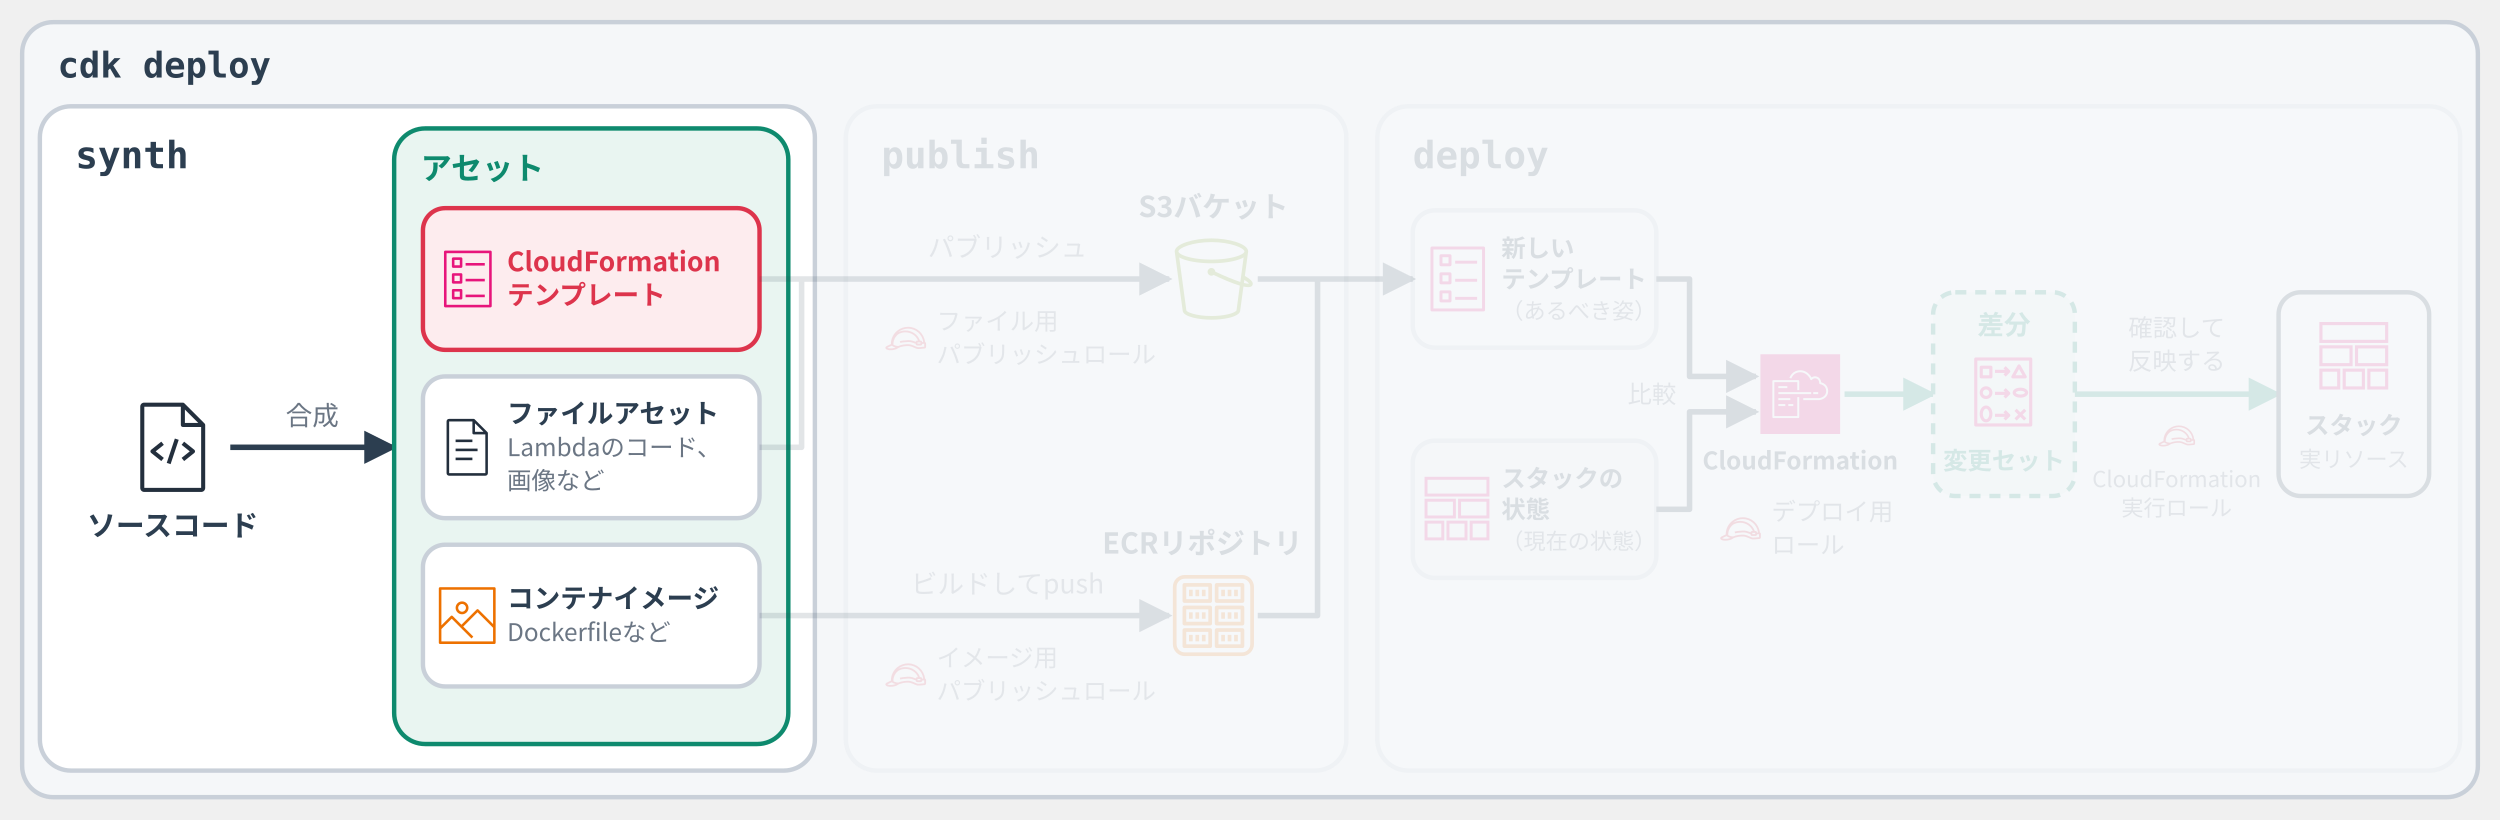
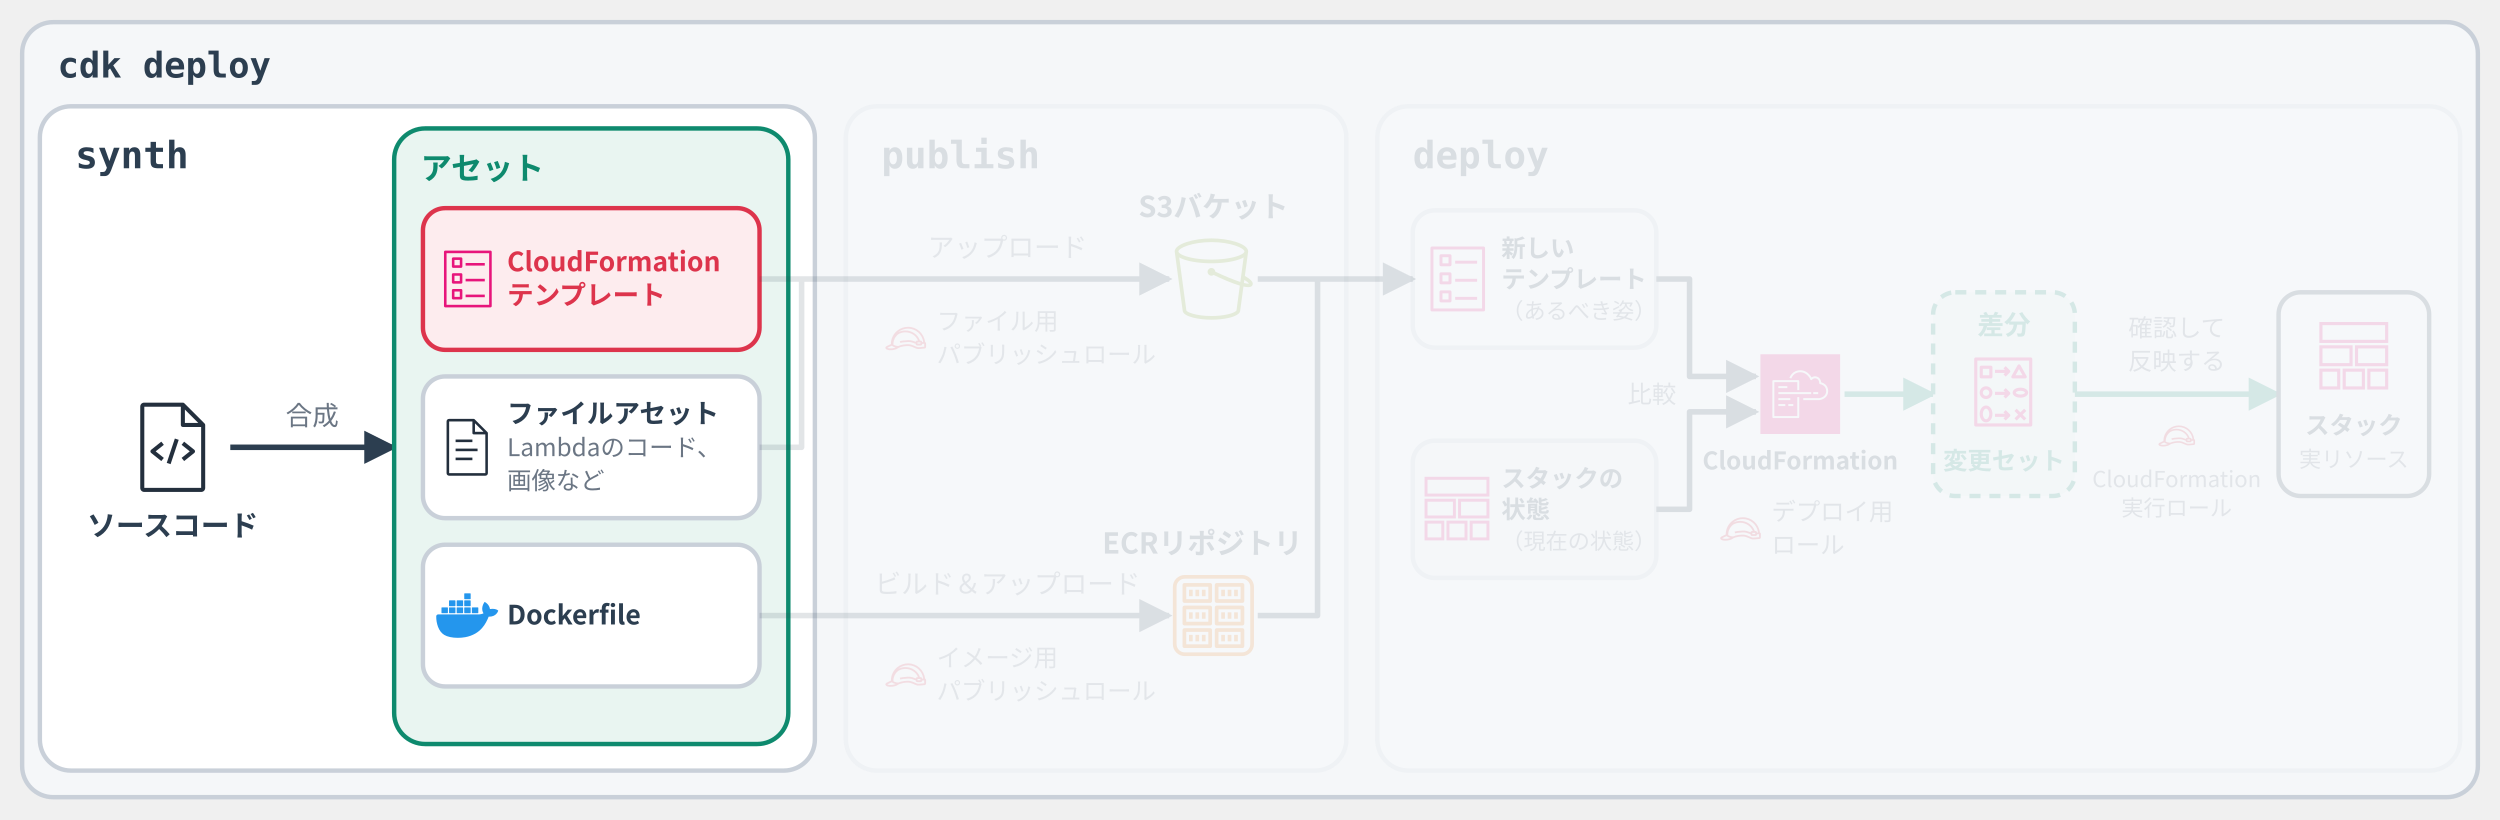
<svg xmlns="http://www.w3.org/2000/svg" viewBox="0 96 1129 370" width="100%" font-family="'Noto Sans JP', 'Noto Sans CJK JP', 'Hiragino Sans', sans-serif">
  <defs>
    <marker id="mInk" viewBox="0 0 10 10" refX="9" refY="5" markerWidth="6" markerHeight="6" orient="auto">
      <path d="M0,0 L10,5 L0,10 z" fill="#2c3e50" />
    </marker>
    <marker id="mGreen" viewBox="0 0 10 10" refX="9" refY="5" markerWidth="6" markerHeight="6" orient="auto">
      <path d="M0,0 L10,5 L0,10 z" fill="#0E8A6E" />
    </marker>
  </defs>
  <g transform="translate(-157,88)">
    <rect x="167" y="18" width="1109" height="350" rx="14" fill="#f5f7f9" stroke="#c9d0d9" stroke-width="2" />
    <text x="183" y="43" text-anchor="start" font-size="16" font-weight="700" font-family="'Fira Code', monospace" fill="#2c3e50">cdk deploy</text>
  </g>
  <g transform="translate(-157,88)">
    <rect x="175" y="56" width="350" height="300" rx="14" fill="#ffffff" stroke="#c9d0d9" stroke-width="2" />
    <text x="191" y="84" text-anchor="start" font-size="17" font-weight="700" font-family="'Fira Code', monospace" fill="#2c3e50">synth</text>
  </g>
  <g transform="translate(-157,88)">
    <svg x="213.0" y="188" width="44" height="44" viewBox="0 0 48 48">
      <g id="i7-Icon-Resource/General-Resource/Res_Source-Code_48" stroke="none" stroke-width="1" fill="none" fill-rule="evenodd">
        <path d="M25.052,19.684 L26.948,20.317 L22.948,32.317 L21.052,31.684 L25.052,19.684 Z M34.625,25.22 C34.863,25.409 35,25.697 35,26 C35,26.304 34.863,26.592 34.625,26.781 L29.625,30.781 L28.375,29.22 L32.4,26 L28.375,22.781 L29.625,21.22 L34.625,25.22 Z M19.625,22.781 L15.601,26 L19.625,29.22 L18.375,30.781 L13.375,26.781 C13.138,26.592 13,26.304 13,26 C13,25.697 13.138,25.409 13.375,25.22 L18.375,21.22 L19.625,22.781 Z M10,44 L10.007,4 L28,4 L28,13 C28,13.552 28.448,14 29,14 L38,14 L38,44 L10,44 Z M30,5.414 L36.586,12 L30,12 L30,5.414 Z M39.707,12.293 L29.707,2.293 C29.52,2.105 29.266,2 29,2 L10,2 C8.823,2 8,2.822 8,4 L8,44 C8,45.14 8.86,46 10,46 L38,46 C39.141,46 40,45.14 40,44 L40,13 C40,12.734 39.895,12.48 39.707,12.293 L39.707,12.293 Z" id="i7-Fill-1" fill="#232F3D" />
      </g>
    </svg>
    <text x="235" y="250" text-anchor="middle" font-size="13" font-weight="700" fill="#2c3e50">ソースコード</text>
    <path d="M261,210 H335" fill="none" stroke="#2c3e50" stroke-width="2.5" stroke-linejoin="round" marker-end="url(#mInk)" />
    <text x="298" y="200" text-anchor="middle" font-size="12" fill="#6b7684">合成</text>
  </g>
  <g transform="translate(-157,88)">
    <rect x="335" y="66" width="178" height="278" rx="14" fill="#e9f5f1" stroke="#0E8A6E" stroke-width="2" />
    <text x="347" y="89" text-anchor="start" font-size="14" font-weight="700" fill="#0E8A6E">アセット</text>
    <rect x="348" y="102" width="152" height="64" rx="10" fill="#fdecee" stroke="#DD344C" stroke-width="2" />
    <svg x="354.0" y="120.0" width="28" height="28" viewBox="0 0 48 48">
      <g id="i8-Icon-Resource/Management-Governance/Res_AWS-CloudFormation_Template_48" stroke="none" stroke-width="1" fill="none" fill-rule="evenodd">
        <path d="M22.734,38.089 L37.593,38.089 L37.593,36.089 L22.734,36.089 L22.734,38.089 Z M22.734,25.852 L37.593,25.852 L37.593,23.852 L22.734,23.852 L22.734,25.852 Z M22.734,13.615 L37.593,13.615 L37.593,11.615 L22.734,11.615 L22.734,13.615 Z M14.118,37.838 L18.237,37.838 L18.237,33.719 L14.118,33.719 L14.118,37.838 Z M13.118,39.838 L19.238,39.838 C19.79,39.838 20.238,39.391 20.238,38.838 L20.238,32.719 C20.238,32.166 19.79,31.719 19.238,31.719 L13.118,31.719 C12.566,31.719 12.118,32.166 12.118,32.719 L12.118,38.838 C12.118,39.391 12.566,39.838 13.118,39.838 L13.118,39.838 Z M14.118,25.6 L18.237,25.6 L18.237,21.481 L14.118,21.481 L14.118,25.6 Z M13.118,27.601 L19.238,27.601 C19.79,27.601 20.238,27.153 20.238,26.601 L20.238,20.481 C20.238,19.929 19.79,19.481 19.238,19.481 L13.118,19.481 C12.566,19.481 12.118,19.929 12.118,20.481 L12.118,26.601 C12.118,27.153 12.566,27.601 13.118,27.601 L13.118,27.601 Z M14.118,13.363 L18.237,13.363 L18.237,9.244 L14.118,9.244 L14.118,13.363 Z M13.118,15.363 L19.238,15.363 C19.79,15.363 20.238,14.916 20.238,14.363 L20.238,8.244 C20.238,7.691 19.79,7.244 19.238,7.244 L13.118,7.244 C12.566,7.244 12.118,7.691 12.118,8.244 L12.118,14.363 C12.118,14.916 12.566,15.363 13.118,15.363 L13.118,15.363 Z M8,43.956 L40.963,43.956 L40.963,4 L8,4 L8,43.956 Z M41.963,2 L7,2 C6.448,2 6,2.447 6,3 L6,44.956 C6,45.509 6.448,45.956 7,45.956 L41.963,45.956 C42.516,45.956 42.963,45.509 42.963,44.956 L42.963,3 C42.963,2.447 42.516,2 41.963,2 L41.963,2 Z" id="i8-AWS-CloudFormation_template_Resource-Icon_light-bg" fill="#E7157B" />
      </g>
    </svg>
    <text x="386" y="130.5" text-anchor="start" font-size="12" font-weight="700" fill="#DD344C">CloudFormation</text>
    <text x="386" y="145.5" text-anchor="start" font-size="12" font-weight="700" fill="#DD344C">テンプレート</text>
    <rect x="348" y="178" width="152" height="64" rx="10" fill="#ffffff" stroke="#c9d0d9" stroke-width="2" />
    <svg x="354.0" y="196.0" width="28" height="28" viewBox="0 0 48 48">
      <g id="i9-Icon-Resource/General-Resource/Res_Document_48" stroke="none" stroke-width="1" fill="none" fill-rule="evenodd">
        <path d="M15,20 L28,20 L28,18 L15,18 L15,20 Z M15,34 L28,34 L28,32 L15,32 L15,34 Z M15,27 L32,27 L32,25 L15,25 L15,27 Z M10,44 L10.007,4 L28,4 L28,13 C28,13.552 28.447,14 29,14 L38,14 L38.025,44 L10,44 Z M30,5.414 L36.586,12 L30,12 L30,5.414 Z M39.707,12.293 L29.707,2.293 C29.52,2.105 29.266,2 29,2 L10,2 C8.822,2 8,2.822 8,4 L8,44 C8,45.14 8.859,46 10,46 L38.025,46 C39.151,46 40,45.14 40,44 L40,13 C40,12.735 39.895,12.48 39.707,12.293 L39.707,12.293 Z" id="i9-Fill-1" fill="#232F3D" />
      </g>
    </svg>
    <text x="386" y="199.0" text-anchor="start" font-size="12" font-weight="700" fill="#2c3e50">ファイルアセット</text>
    <text x="386" y="214.0" text-anchor="start" font-size="11" fill="#6b7684">Lambdaのコード、</text>
    <text x="386" y="229.0" text-anchor="start" font-size="11" fill="#6b7684">画像など</text>
    <rect x="348" y="254" width="152" height="64" rx="10" fill="#ffffff" stroke="#c9d0d9" stroke-width="2" />
-     <svg x="354.0" y="272.0" width="28" height="28" viewBox="0 0 48 48">
-       <g id="i10-Icon-Resource/Containers/Res_Amazon-Elastic-Container-Registry_Image_48" stroke="none" stroke-width="1" fill="none" fill-rule="evenodd">
-         <path d="M20,15 C21.654,15 23,16.346 23,18 C23,19.654 21.654,21 20,21 C18.346,21 17,19.654 17,18 C17,16.346 18.346,15 20,15 L20,15 Z M20,23 C22.757,23 25,20.757 25,18 C25,15.243 22.757,13 20,13 C17.243,13 15,15.243 15,18 C15,20.757 17.243,23 20,23 L20,23 Z M4,44 L4,34.414 L12,26.414 L27.293,41.707 L28.707,40.293 L20.914,32.5 L32,21.414 L44,33.414 L44,44 L4,44 Z M44,4 L44,30.586 L32.707,19.293 C32.316,18.902 31.684,18.902 31.293,19.293 L19.5,31.086 L12.707,24.293 C12.316,23.902 11.684,23.902 11.293,24.293 L4,31.586 L4,4 L44,4 Z M45,2 L3,2 C2.447,2 2,2.447 2,3 L2,45 C2,45.553 2.447,46 3,46 L45,46 C45.553,46 46,45.553 46,45 L46,3 C46,2.447 45.553,2 45,2 L45,2 Z" id="i10-Amazon-Elastic-Container-Registry_Image_Resource-Icon_light-bg" fill="#ED7100" />
-       </g>
+     <svg x="354.0" y="272.0" width="28" height="28" viewBox="0 0 24 24">
+       <path fill="#2496ED" d="M13.983 11.078h2.119a.186.186 0 00.186-.185V9.006a.186.186 0 00-.186-.186h-2.119a.185.185 0 00-.185.185v1.888c0 .102.083.185.185.185m-2.954-5.43h2.118a.186.186 0 00.186-.186V3.574a.186.186 0 00-.186-.185h-2.118a.185.185 0 00-.185.185v1.888c0 .102.082.185.185.185m0 2.716h2.118a.187.187 0 00.186-.186V6.29a.186.186 0 00-.186-.185h-2.118a.185.185 0 00-.185.185v1.887c0 .102.082.185.185.186m-2.93 0h2.12a.186.186 0 00.184-.186V6.29a.185.185 0 00-.185-.185H8.1a.185.185 0 00-.185.185v1.887c0 .102.083.185.185.186m-2.964 0h2.119a.186.186 0 00.185-.186V6.29a.185.185 0 00-.185-.185H5.136a.186.186 0 00-.186.185v1.887c0 .102.084.185.186.186m5.893 2.715h2.118a.186.186 0 00.186-.185V9.006a.186.186 0 00-.186-.186h-2.118a.185.185 0 00-.185.185v1.888c0 .102.082.185.185.185m-2.93 0h2.12a.185.185 0 00.184-.185V9.006a.185.185 0 00-.184-.186h-2.12a.185.185 0 00-.184.185v1.888c0 .102.083.185.185.185m-2.964 0h2.119a.185.185 0 00.185-.185V9.006a.185.185 0 00-.184-.186h-2.12a.186.186 0 00-.186.186v1.887c0 .102.084.185.186.185m-2.92 0h2.12a.185.185 0 00.184-.185V9.006a.185.185 0 00-.184-.186h-2.12a.185.185 0 00-.184.185v1.888c0 .102.082.185.185.185M23.763 9.89c-.065-.051-.672-.51-1.954-.51-.338.001-.676.03-1.01.087-.248-1.7-1.653-2.53-1.716-2.566l-.344-.199-.226.327c-.284.438-.49.922-.612 1.43-.23.97-.09 1.882.403 2.661-.595.332-1.55.413-1.744.42H.751a.751.751 0 00-.75.748 11.376 11.376 0 00.692 4.062c.545 1.428 1.355 2.48 2.41 3.124 1.18.723 3.1 1.137 5.275 1.137.983.003 1.963-.086 2.93-.266a12.248 12.248 0 003.823-1.389c.98-.567 1.86-1.288 2.61-2.136 1.252-1.418 1.998-2.997 2.553-4.4h.221c1.372 0 2.215-.549 2.68-1.009.309-.293.55-.65.707-1.046l.098-.288Z" />
    </svg>
-     <text x="386" y="282.5" text-anchor="start" font-size="12" font-weight="700" fill="#2c3e50">コンテナイメージ</text>
-     <text x="386" y="297.5" text-anchor="start" font-size="11" fill="#6b7684">Dockerfileなど</text>
+     <text x="386" y="290.0" text-anchor="start" font-size="12" font-weight="700" fill="#2c3e50">Dockerfile</text>
  </g>
  <g opacity="0.14" transform="translate(-157,88)">
    <rect x="539" y="56" width="226" height="300" rx="14" fill="#ffffff" stroke="#c9d0d9" stroke-width="2" />
    <text x="555" y="84" text-anchor="start" font-size="17" font-weight="700" font-family="'Fira Code', monospace" fill="#2c3e50">publish</text>
    <svg x="685.0" y="114" width="40" height="40" viewBox="0 0 48 48">
      <g id="i11-Icon-Resource/Storage/Res_Amazon-Simple-Storage-Service_Bucket_48" stroke="none" stroke-width="1" fill="none" fill-rule="evenodd">
        <path d="M40.504,26.16 L40.728,24.494 C42.512,25.581 43.063,26.209 43.223,26.474 C42.75,26.617 41.795,26.491 40.504,26.16 L40.504,26.16 Z M22.802,20.111 C22.802,20.058 22.845,20.015 22.898,20.015 C22.913,20.015 22.924,20.025 22.937,20.032 L22.864,20.179 C22.831,20.169 22.802,20.149 22.802,20.111 L22.802,20.111 Z M36.514,40.798 C36.508,40.843 36.505,40.887 36.505,40.931 C36.505,41.086 36.126,41.675 34.441,42.34 C33.69,42.637 32.803,42.903 31.803,43.133 C29.228,43.729 26.064,44.057 22.896,44.057 C14.43,44.057 9.289,41.887 9.289,40.931 C9.289,40.887 9.286,40.843 9.28,40.798 L5.441,12.285 C5.688,12.429 5.953,12.566 6.231,12.7 C6.31,12.738 6.396,12.774 6.478,12.812 C6.718,12.923 6.967,13.03 7.227,13.134 C7.339,13.178 7.452,13.222 7.567,13.265 C7.843,13.369 8.128,13.469 8.423,13.565 C8.51,13.594 8.593,13.624 8.681,13.651 C9.06,13.77 9.453,13.884 9.858,13.991 C9.971,14.021 10.088,14.05 10.203,14.078 C10.515,14.158 10.833,14.234 11.158,14.306 C11.299,14.338 11.439,14.369 11.581,14.398 C11.946,14.475 12.319,14.549 12.698,14.618 C12.78,14.633 12.859,14.649 12.942,14.664 C13.4,14.744 13.869,14.818 14.345,14.888 C14.479,14.907 14.615,14.924 14.751,14.942 C15.111,14.992 15.476,15.038 15.844,15.081 C15.994,15.098 16.145,15.116 16.297,15.133 C16.741,15.18 17.189,15.223 17.64,15.262 C17.693,15.266 17.747,15.272 17.802,15.276 C18.306,15.317 18.813,15.35 19.321,15.38 C19.466,15.388 19.611,15.394 19.757,15.401 C20.141,15.42 20.525,15.435 20.909,15.448 C21.06,15.453 21.209,15.458 21.359,15.462 C21.872,15.473 22.385,15.482 22.896,15.482 C23.406,15.482 23.919,15.473 24.432,15.462 C24.582,15.458 24.733,15.453 24.883,15.448 C25.268,15.435 25.651,15.42 26.034,15.401 C26.181,15.394 26.326,15.388 26.472,15.38 C26.981,15.35 27.487,15.317 27.99,15.276 C28.046,15.271 28.101,15.265 28.156,15.262 C28.607,15.223 29.052,15.18 29.494,15.133 C29.648,15.116 29.799,15.098 29.951,15.081 C30.317,15.038 30.681,14.992 31.04,14.943 C31.177,14.925 31.315,14.907 31.45,14.887 C31.925,14.818 32.393,14.744 32.852,14.664 C32.935,14.649 33.016,14.633 33.099,14.617 C33.477,14.549 33.848,14.475 34.213,14.398 C34.356,14.369 34.495,14.338 34.636,14.306 C34.961,14.233 35.279,14.157 35.592,14.078 C35.706,14.049 35.823,14.021 35.936,13.992 C36.342,13.884 36.735,13.77 37.114,13.651 C37.201,13.624 37.283,13.595 37.368,13.566 C37.665,13.47 37.952,13.369 38.23,13.264 C38.343,13.222 38.455,13.179 38.566,13.135 C38.828,13.03 39.079,12.922 39.322,12.81 C39.401,12.773 39.485,12.738 39.563,12.701 C39.841,12.567 40.107,12.429 40.354,12.285 L38.562,25.591 C34.925,24.424 29.817,22.307 24.982,20.008 C24.927,18.901 24.018,18.015 22.898,18.015 C21.742,18.015 20.802,18.956 20.802,20.111 C20.802,21.266 21.742,22.206 22.898,22.206 C23.352,22.206 23.77,22.057 24.113,21.81 C28.445,23.889 33.976,26.342 38.293,27.588 L36.514,40.798 Z M22.896,4 C33.315,4 40.656,7.228 40.792,9.021 L40.766,9.229 C40.748,9.291 40.709,9.354 40.676,9.418 C40.649,9.47 40.629,9.52 40.592,9.573 C40.548,9.635 40.483,9.698 40.426,9.761 C40.375,9.816 40.332,9.871 40.271,9.927 C40.203,9.988 40.116,10.051 40.035,10.113 C39.96,10.171 39.894,10.228 39.808,10.287 C39.717,10.347 39.608,10.409 39.506,10.471 C39.407,10.53 39.316,10.59 39.205,10.649 C39.095,10.709 38.966,10.767 38.845,10.827 C38.721,10.888 38.605,10.948 38.469,11.009 C38.34,11.066 38.193,11.123 38.055,11.18 C37.905,11.24 37.764,11.302 37.604,11.361 C37.456,11.417 37.29,11.471 37.133,11.525 C36.962,11.584 36.798,11.644 36.616,11.702 C36.447,11.756 36.261,11.806 36.082,11.859 C35.892,11.915 35.709,11.972 35.509,12.026 C35.317,12.078 35.11,12.126 34.91,12.176 C34.703,12.227 34.503,12.28 34.286,12.33 C34.07,12.379 33.838,12.424 33.612,12.471 C33.394,12.516 33.182,12.564 32.954,12.607 C32.714,12.653 32.457,12.694 32.207,12.737 C31.977,12.776 31.754,12.818 31.515,12.855 C31.255,12.895 30.979,12.931 30.709,12.968 C30.465,13.001 30.227,13.038 29.975,13.068 C29.682,13.104 29.373,13.134 29.07,13.165 C28.826,13.191 28.59,13.22 28.34,13.242 C28.004,13.273 27.652,13.296 27.306,13.32 C27.073,13.338 26.848,13.358 26.61,13.373 C26.231,13.395 25.834,13.409 25.441,13.426 C25.225,13.434 25.015,13.447 24.794,13.454 C24.175,13.472 23.542,13.482 22.896,13.482 C22.25,13.482 21.617,13.472 20.997,13.454 C20.775,13.447 20.563,13.433 20.343,13.425 C19.953,13.409 19.56,13.395 19.182,13.373 C18.932,13.357 18.694,13.336 18.449,13.318 C18.116,13.294 17.776,13.272 17.453,13.242 C17.202,13.22 16.966,13.19 16.721,13.165 C16.418,13.134 16.109,13.104 15.817,13.068 C15.567,13.038 15.33,13.002 15.087,12.968 C14.817,12.931 14.539,12.896 14.278,12.855 C14.03,12.817 13.798,12.773 13.559,12.732 C13.318,12.69 13.071,12.651 12.84,12.607 C12.608,12.563 12.393,12.515 12.169,12.469 C11.947,12.422 11.719,12.378 11.506,12.329 C11.29,12.28 11.091,12.227 10.884,12.176 C10.684,12.126 10.476,12.078 10.285,12.026 C10.082,11.972 9.897,11.914 9.704,11.857 C9.528,11.806 9.345,11.755 9.178,11.702 C8.993,11.643 8.827,11.583 8.654,11.522 C8.499,11.469 8.336,11.416 8.191,11.361 C8.029,11.302 7.888,11.239 7.738,11.179 C7.6,11.122 7.453,11.065 7.325,11.009 C7.191,10.948 7.074,10.888 6.95,10.827 C6.829,10.767 6.699,10.709 6.589,10.648 C6.479,10.589 6.387,10.529 6.287,10.469 C6.186,10.408 6.077,10.347 5.987,10.287 C5.9,10.227 5.832,10.169 5.756,10.11 C5.677,10.049 5.591,9.987 5.525,9.927 C5.462,9.87 5.418,9.813 5.366,9.758 C5.31,9.696 5.247,9.634 5.203,9.573 C5.165,9.519 5.146,9.467 5.118,9.413 C5.086,9.351 5.047,9.289 5.03,9.229 L5.002,9.02 C5.141,7.227 12.48,4 22.896,4 L22.896,4 Z M45.255,26.257 C45.042,25.107 43.717,23.889 41.018,22.347 L42.734,9.595 L42.734,9.591 L42.734,9.59 L42.785,9.2 C42.791,9.157 42.794,9.114 42.794,9.071 C42.794,4.904 32.308,2 22.896,2 C13.485,2 3,4.904 3,9.071 C3,9.115 3.003,9.159 3.009,9.203 L3.061,9.593 L3.061,9.595 L7.29,41.009 C7.421,44.685 16.903,46.057 22.896,46.057 C26.211,46.057 29.534,45.711 32.253,45.082 C33.348,44.83 34.331,44.533 35.175,44.2 C37.341,43.345 38.46,42.271 38.504,41.009 L40.245,28.08 C41.197,28.282 42.062,28.405 42.781,28.405 C43.75,28.405 44.475,28.2 44.867,27.732 C45.217,27.316 45.355,26.792 45.255,26.257 L45.255,26.257 Z" id="i11-AWS-Amazon-Simple-Storage_Bucket_Resource-Icon_light-bg" fill="#7AA116" />
      </g>
    </svg>
    <text x="705" y="106" text-anchor="middle" font-size="13" font-weight="700" fill="#2c3e50">S3バケット</text>
    <svg x="685.0" y="266" width="40" height="40" viewBox="0 0 48 48">
      <g id="i12-Icon-Resource/Containers/Res_Amazon-Elastic-Container-Registry_Registry_48" stroke="none" stroke-width="1" fill="none" fill-rule="evenodd">
        <path d="M35.207,37.954 L37.207,37.954 L37.207,34.459 L35.207,34.459 L35.207,37.954 Z M31.711,37.954 L33.711,37.954 L33.711,34.459 L31.711,34.459 L31.711,37.954 Z M28.216,37.954 L30.216,37.954 L30.216,34.459 L28.216,34.459 L28.216,37.954 Z M26.721,39.576 L38.702,39.576 L38.702,32.837 L26.721,32.837 L26.721,39.576 Z M39.702,30.837 L25.72,30.837 C25.168,30.837 24.72,31.284 24.72,31.837 L24.72,40.576 C24.72,41.129 25.168,41.576 25.72,41.576 L39.702,41.576 C40.255,41.576 40.702,41.129 40.702,40.576 L40.702,31.837 C40.702,31.284 40.255,30.837 39.702,30.837 L39.702,30.837 Z M35.207,25.721 L37.207,25.721 L37.207,22.225 L35.207,22.225 L35.207,25.721 Z M31.711,25.721 L33.711,25.721 L33.711,22.225 L31.711,22.225 L31.711,25.721 Z M28.216,25.721 L30.216,25.721 L30.216,22.225 L28.216,22.225 L28.216,25.721 Z M26.721,27.342 L38.702,27.342 L38.702,20.604 L26.721,20.604 L26.721,27.342 Z M39.702,18.604 L25.72,18.604 C25.168,18.604 24.72,19.051 24.72,19.604 L24.72,28.342 C24.72,28.895 25.168,29.342 25.72,29.342 L39.702,29.342 C40.255,29.342 40.702,28.895 40.702,28.342 L40.702,19.604 C40.702,19.051 40.255,18.604 39.702,18.604 L39.702,18.604 Z M35.207,13.486 L37.207,13.486 L37.207,9.991 L35.207,9.991 L35.207,13.486 Z M31.711,13.486 L33.711,13.486 L33.711,9.991 L31.711,9.991 L31.711,13.486 Z M28.216,13.486 L30.216,13.486 L30.216,9.991 L28.216,9.991 L28.216,13.486 Z M26.721,15.108 L38.702,15.108 L38.702,8.369 L26.721,8.369 L26.721,15.108 Z M39.702,6.369 L25.72,6.369 C25.168,6.369 24.72,6.817 24.72,7.369 L24.72,16.108 C24.72,16.661 25.168,17.108 25.72,17.108 L39.702,17.108 C40.255,17.108 40.702,16.661 40.702,16.108 L40.702,7.369 C40.702,6.817 40.255,6.369 39.702,6.369 L39.702,6.369 Z M17.729,37.954 L19.729,37.954 L19.729,34.459 L17.729,34.459 L17.729,37.954 Z M14.234,37.954 L16.234,37.954 L16.234,34.459 L14.234,34.459 L14.234,37.954 Z M10.738,37.954 L12.738,37.954 L12.738,34.459 L10.738,34.459 L10.738,37.954 Z M9.243,39.576 L21.224,39.576 L21.224,32.837 L9.243,32.837 L9.243,39.576 Z M22.224,30.837 L8.243,30.837 C7.69,30.837 7.243,31.284 7.243,31.837 L7.243,40.576 C7.243,41.129 7.69,41.576 8.243,41.576 L22.224,41.576 C22.777,41.576 23.224,41.129 23.224,40.576 L23.224,31.837 C23.224,31.284 22.777,30.837 22.224,30.837 L22.224,30.837 Z M17.729,25.721 L19.729,25.721 L19.729,22.225 L17.729,22.225 L17.729,25.721 Z M14.234,25.721 L16.234,25.721 L16.234,22.225 L14.234,22.225 L14.234,25.721 Z M10.738,25.721 L12.738,25.721 L12.738,22.225 L10.738,22.225 L10.738,25.721 Z M9.243,27.342 L21.224,27.342 L21.224,20.604 L9.243,20.604 L9.243,27.342 Z M22.224,18.604 L8.243,18.604 C7.69,18.604 7.243,19.051 7.243,19.604 L7.243,28.342 C7.243,28.895 7.69,29.342 8.243,29.342 L22.224,29.342 C22.777,29.342 23.224,28.895 23.224,28.342 L23.224,19.604 C23.224,19.051 22.777,18.604 22.224,18.604 L22.224,18.604 Z M17.729,13.486 L19.729,13.486 L19.729,9.991 L17.729,9.991 L17.729,13.486 Z M14.234,13.486 L16.234,13.486 L16.234,9.991 L14.234,9.991 L14.234,13.486 Z M10.738,13.486 L12.738,13.486 L12.738,9.991 L10.738,9.991 L10.738,13.486 Z M9.243,15.108 L21.224,15.108 L21.224,8.369 L9.243,8.369 L9.243,15.108 Z M22.224,6.369 L8.243,6.369 C7.69,6.369 7.243,6.817 7.243,7.369 L7.243,16.108 C7.243,16.661 7.69,17.108 8.243,17.108 L22.224,17.108 C22.777,17.108 23.224,16.661 23.224,16.108 L23.224,7.369 C23.224,6.817 22.777,6.369 22.224,6.369 L22.224,6.369 Z M43.945,39.497 C43.945,41.95 41.95,43.945 39.497,43.945 L8.448,43.945 C5.995,43.945 4,41.95 4,39.497 L4,8.448 C4,5.995 5.995,4 8.448,4 L39.497,4 C41.95,4 43.945,5.995 43.945,8.448 L43.945,39.497 Z M39.497,2 L8.448,2 C4.892,2 2,4.893 2,8.448 L2,39.497 C2,43.053 4.892,45.945 8.448,45.945 L39.497,45.945 C43.053,45.945 45.945,43.053 45.945,39.497 L45.945,8.448 C45.945,4.893 43.053,2 39.497,2 L39.497,2 Z" id="i12-Amazon-Elastic-Container-Registry-Registry_Resource-Icon_light-bg" fill="#ED7100" />
      </g>
    </svg>
    <text x="700" y="258" text-anchor="middle" font-size="13" font-weight="700" fill="#2c3e50">ECRリポジトリ</text>
  </g>
  <g opacity="0.14" transform="translate(-157,88)">
    <path d="M500,210 H519 V134" fill="none" stroke="#2c3e50" stroke-width="2.5" stroke-linejoin="round" />
    <path d="M500,134 H685" fill="none" stroke="#2c3e50" stroke-width="2.5" stroke-linejoin="round" marker-end="url(#mInk)" />
-     <text x="612" y="124" text-anchor="middle" font-size="12" fill="#6b7684">パブリッシュ</text>
+     <text x="612" y="124" text-anchor="middle" font-size="12" fill="#6b7684">アップロード</text>
    <svg x="556.0" y="151.0" width="20" height="20" viewBox="0 0 48 48">
      <g id="i13-Icon-Resource/Security-Identity-and-Compliance/Res_AWS-Identity-Access-Management_Role_48" stroke="none" stroke-width="1" fill="none" fill-rule="evenodd">
        <path d="M44.083,32.581 C43.927,32.592 43.77,32.604 43.621,32.619 C43.099,32.662 42.553,32.714 42.001,32.772 L41.833,32.79 C40.068,32.972 38.07,33.177 37.119,33.047 C36.525,32.962 35.431,32.487 34.271,31.984 C32.305,31.132 29.857,30.07 27.644,29.9 C24.598,29.666 19.335,30.24 15.941,31.831 C13.979,31.743 12.159,31.215 10.745,30.343 C10.739,30.071 10.733,29.799 10.733,29.694 C10.733,25.558 12.671,21.679 16.053,19.044 C18.35,17.701 20.997,16.992 23.713,16.992 C29.834,16.992 35.266,20.609 37.385,25.934 L36.572,25.934 C35.758,25.934 35.076,26.51 34.909,27.274 C34.771,27.222 34.645,27.175 34.497,27.118 C32.468,26.335 29.684,25.264 26.466,25.455 C21.761,25.731 19.446,26.015 17.623,26.535 L18.172,28.459 C19.84,27.982 22.04,27.719 26.583,27.451 C29.367,27.293 31.92,28.269 33.777,28.984 C34.172,29.137 34.529,29.27 34.868,29.391 L34.868,29.596 C34.868,30.535 35.633,31.3 36.572,31.3 L40.219,31.3 C41.156,31.3 41.92,30.538 41.923,29.602 L42.277,29.57 C42.87,29.517 43.415,29.464 43.872,29.419 L44.083,29.398 L44.083,32.581 Z M9.799,34.249 C7.149,34.612 5.057,34.288 4.191,33.753 C4.716,33.382 5.901,32.863 6.735,32.499 C7.457,32.184 8.188,31.851 8.895,31.495 C10.049,32.374 11.478,33.033 13.06,33.426 C12.145,33.794 11.012,34.084 9.799,34.249 L9.799,34.249 Z M36.868,29.3 L39.923,29.3 L39.923,27.934 L36.868,27.934 L36.868,29.3 Z M26.586,13 C34.954,13 41.982,19.295 43.017,27.492 C42.729,27.52 42.425,27.549 42.104,27.578 L41.919,27.594 C41.895,26.676 41.144,25.934 40.219,25.934 L39.508,25.934 C37.307,19.457 30.932,14.992 23.713,14.992 C21.039,14.992 18.423,15.604 16.072,16.767 C16.089,16.753 16.103,16.738 16.118,16.725 C19.059,14.323 22.776,13 26.586,13 L26.586,13 Z M45.527,27.794 C45.382,27.663 45.211,27.568 45.029,27.496 C43.983,18.185 36.05,11 26.586,11 C22.317,11 18.15,12.483 14.854,15.175 C10.501,18.719 8.005,23.97 8.005,29.581 C8.005,29.622 8.008,29.663 8.008,29.704 C7.341,30.039 6.636,30.359 5.935,30.666 C3.799,31.6 2.256,32.274 2.026,33.492 C1.968,33.801 1.958,34.406 2.546,34.994 C3.583,36.031 5.573,36.403 7.595,36.403 C8.437,36.403 9.283,36.339 10.069,36.231 C11.408,36.049 13.908,35.558 15.605,34.316 C18.283,32.375 24.338,31.649 27.491,31.894 C29.37,32.039 31.646,33.026 33.476,33.819 C34.872,34.426 35.976,34.904 36.842,35.027 C38.033,35.19 39.978,34.99 42.037,34.779 L42.21,34.762 C42.748,34.704 43.278,34.654 43.802,34.611 C44.017,34.59 44.23,34.575 44.514,34.555 C45.394,34.493 46.083,33.755 46.083,32.875 L46.083,29.046 C46.083,28.568 45.881,28.112 45.527,27.794 L45.527,27.794 Z" id="i13-AWS-Identity-and-Access-Management_Role_Resource-Icon_light-bg" fill="#DD344C" />
      </g>
    </svg>
    <text x="580" y="157" text-anchor="start" font-size="11" fill="#6b7684">ファイル用</text>
    <text x="580" y="172" text-anchor="start" font-size="11" fill="#6b7684">パブリッシュロール</text>
    <path d="M500,286 H685" fill="none" stroke="#2c3e50" stroke-width="2.5" stroke-linejoin="round" marker-end="url(#mInk)" />
-     <text x="612" y="276" text-anchor="middle" font-size="12" fill="#6b7684">ビルドしてpush</text>
+     <text x="612" y="276" text-anchor="middle" font-size="12" fill="#6b7684">ビルド＆アップロード</text>
    <svg x="556.0" y="303.0" width="20" height="20" viewBox="0 0 48 48">
      <g id="i14-Icon-Resource/Security-Identity-and-Compliance/Res_AWS-Identity-Access-Management_Role_48" stroke="none" stroke-width="1" fill="none" fill-rule="evenodd">
        <path d="M44.083,32.581 C43.927,32.592 43.77,32.604 43.621,32.619 C43.099,32.662 42.553,32.714 42.001,32.772 L41.833,32.79 C40.068,32.972 38.07,33.177 37.119,33.047 C36.525,32.962 35.431,32.487 34.271,31.984 C32.305,31.132 29.857,30.07 27.644,29.9 C24.598,29.666 19.335,30.24 15.941,31.831 C13.979,31.743 12.159,31.215 10.745,30.343 C10.739,30.071 10.733,29.799 10.733,29.694 C10.733,25.558 12.671,21.679 16.053,19.044 C18.35,17.701 20.997,16.992 23.713,16.992 C29.834,16.992 35.266,20.609 37.385,25.934 L36.572,25.934 C35.758,25.934 35.076,26.51 34.909,27.274 C34.771,27.222 34.645,27.175 34.497,27.118 C32.468,26.335 29.684,25.264 26.466,25.455 C21.761,25.731 19.446,26.015 17.623,26.535 L18.172,28.459 C19.84,27.982 22.04,27.719 26.583,27.451 C29.367,27.293 31.92,28.269 33.777,28.984 C34.172,29.137 34.529,29.27 34.868,29.391 L34.868,29.596 C34.868,30.535 35.633,31.3 36.572,31.3 L40.219,31.3 C41.156,31.3 41.92,30.538 41.923,29.602 L42.277,29.57 C42.87,29.517 43.415,29.464 43.872,29.419 L44.083,29.398 L44.083,32.581 Z M9.799,34.249 C7.149,34.612 5.057,34.288 4.191,33.753 C4.716,33.382 5.901,32.863 6.735,32.499 C7.457,32.184 8.188,31.851 8.895,31.495 C10.049,32.374 11.478,33.033 13.06,33.426 C12.145,33.794 11.012,34.084 9.799,34.249 L9.799,34.249 Z M36.868,29.3 L39.923,29.3 L39.923,27.934 L36.868,27.934 L36.868,29.3 Z M26.586,13 C34.954,13 41.982,19.295 43.017,27.492 C42.729,27.52 42.425,27.549 42.104,27.578 L41.919,27.594 C41.895,26.676 41.144,25.934 40.219,25.934 L39.508,25.934 C37.307,19.457 30.932,14.992 23.713,14.992 C21.039,14.992 18.423,15.604 16.072,16.767 C16.089,16.753 16.103,16.738 16.118,16.725 C19.059,14.323 22.776,13 26.586,13 L26.586,13 Z M45.527,27.794 C45.382,27.663 45.211,27.568 45.029,27.496 C43.983,18.185 36.05,11 26.586,11 C22.317,11 18.15,12.483 14.854,15.175 C10.501,18.719 8.005,23.97 8.005,29.581 C8.005,29.622 8.008,29.663 8.008,29.704 C7.341,30.039 6.636,30.359 5.935,30.666 C3.799,31.6 2.256,32.274 2.026,33.492 C1.968,33.801 1.958,34.406 2.546,34.994 C3.583,36.031 5.573,36.403 7.595,36.403 C8.437,36.403 9.283,36.339 10.069,36.231 C11.408,36.049 13.908,35.558 15.605,34.316 C18.283,32.375 24.338,31.649 27.491,31.894 C29.37,32.039 31.646,33.026 33.476,33.819 C34.872,34.426 35.976,34.904 36.842,35.027 C38.033,35.19 39.978,34.99 42.037,34.779 L42.21,34.762 C42.748,34.704 43.278,34.654 43.802,34.611 C44.017,34.59 44.23,34.575 44.514,34.555 C45.394,34.493 46.083,33.755 46.083,32.875 L46.083,29.046 C46.083,28.568 45.881,28.112 45.527,27.794 L45.527,27.794 Z" id="i14-AWS-Identity-and-Access-Management_Role_Resource-Icon_light-bg" fill="#DD344C" />
      </g>
    </svg>
    <text x="580" y="309" text-anchor="start" font-size="11" fill="#6b7684">イメージ用</text>
    <text x="580" y="324" text-anchor="start" font-size="11" fill="#6b7684">パブリッシュロール</text>
  </g>
  <g opacity="0.14" transform="translate(-157,88)">
    <rect x="779" y="56" width="489" height="300" rx="14" fill="#ffffff" stroke="#c9d0d9" stroke-width="2" />
    <text x="795" y="84" text-anchor="start" font-size="17" font-weight="700" font-family="'Fira Code', monospace" fill="#2c3e50">deploy</text>
    <rect x="795" y="103" width="110" height="62" rx="10" fill="#ffffff" stroke="#c9d0d9" stroke-width="2" />
    <svg x="799.0" y="118" width="32" height="32" viewBox="0 0 48 48">
      <g id="i15-Icon-Resource/Management-Governance/Res_AWS-CloudFormation_Template_48" stroke="none" stroke-width="1" fill="none" fill-rule="evenodd">
        <path d="M22.734,38.089 L37.593,38.089 L37.593,36.089 L22.734,36.089 L22.734,38.089 Z M22.734,25.852 L37.593,25.852 L37.593,23.852 L22.734,23.852 L22.734,25.852 Z M22.734,13.615 L37.593,13.615 L37.593,11.615 L22.734,11.615 L22.734,13.615 Z M14.118,37.838 L18.237,37.838 L18.237,33.719 L14.118,33.719 L14.118,37.838 Z M13.118,39.838 L19.238,39.838 C19.79,39.838 20.238,39.391 20.238,38.838 L20.238,32.719 C20.238,32.166 19.79,31.719 19.238,31.719 L13.118,31.719 C12.566,31.719 12.118,32.166 12.118,32.719 L12.118,38.838 C12.118,39.391 12.566,39.838 13.118,39.838 L13.118,39.838 Z M14.118,25.6 L18.237,25.6 L18.237,21.481 L14.118,21.481 L14.118,25.6 Z M13.118,27.601 L19.238,27.601 C19.79,27.601 20.238,27.153 20.238,26.601 L20.238,20.481 C20.238,19.929 19.79,19.481 19.238,19.481 L13.118,19.481 C12.566,19.481 12.118,19.929 12.118,20.481 L12.118,26.601 C12.118,27.153 12.566,27.601 13.118,27.601 L13.118,27.601 Z M14.118,13.363 L18.237,13.363 L18.237,9.244 L14.118,9.244 L14.118,13.363 Z M13.118,15.363 L19.238,15.363 C19.79,15.363 20.238,14.916 20.238,14.363 L20.238,8.244 C20.238,7.691 19.79,7.244 19.238,7.244 L13.118,7.244 C12.566,7.244 12.118,7.691 12.118,8.244 L12.118,14.363 C12.118,14.916 12.566,15.363 13.118,15.363 L13.118,15.363 Z M8,43.956 L40.963,43.956 L40.963,4 L8,4 L8,43.956 Z M41.963,2 L7,2 C6.448,2 6,2.447 6,3 L6,44.956 C6,45.509 6.448,45.956 7,45.956 L41.963,45.956 C42.516,45.956 42.963,45.509 42.963,44.956 L42.963,3 C42.963,2.447 42.516,2 41.963,2 L41.963,2 Z" id="i15-AWS-CloudFormation_template_Resource-Icon_light-bg" fill="#E7157B" />
      </g>
    </svg>
    <text x="835" y="124.0" text-anchor="start" font-size="11" font-weight="700" fill="#2c3e50">新しい</text>
    <text x="835" y="138.0" text-anchor="start" font-size="11" font-weight="700" fill="#2c3e50">テンプレート</text>
    <text x="835" y="152.0" text-anchor="start" font-size="10" fill="#6b7684">（あるべき姿）</text>
    <rect x="795" y="207" width="110" height="62" rx="10" fill="#f5f7f9" stroke="#c9d0d9" stroke-width="2" />
    <svg x="799.0" y="222" width="32" height="32" viewBox="0 0 48 48">
      <g id="i16-Icon-Resource/Management-Governance/Res_AWS-CloudFormation_Stack_48" stroke="none" stroke-width="1" fill="none" fill-rule="evenodd">
        <path d="M2,15.353 L45.92,15.353 L45.92,2 L2,2 L2,15.353 Z M4,13.354 L43.92,13.354 L43.92,4 L4,4 L4,13.354 Z M24.706,30.201 L45.92,30.201 L45.92,16.847 L24.706,16.847 L24.706,30.201 Z M26.706,28.2 L43.92,28.2 L43.92,18.847 L26.706,18.847 L26.706,28.2 Z M2,30.201 L23.213,30.201 L23.213,16.847 L2,16.847 L2,30.201 Z M4,28.2 L21.213,28.2 L21.213,18.847 L4,18.847 L4,28.2 Z M32.567,45.047 L45.92,45.047 L45.92,31.694 L32.567,31.694 L32.567,45.047 Z M34.566,43.047 L43.92,43.047 L43.92,33.693 L34.566,33.693 L34.566,43.047 Z M16.847,45.047 L31.073,45.047 L31.073,31.694 L16.847,31.694 L16.847,45.047 Z M18.847,43.047 L29.074,43.047 L29.074,33.693 L18.847,33.693 L18.847,43.047 Z M2,45.047 L15.352,45.047 L15.352,31.694 L2,31.694 L2,45.047 Z M4,43.047 L13.353,43.047 L13.353,33.693 L4,33.693 L4,43.047 Z" id="i16-AWS-CloudFormation_stack_Resource-Icon_light-bg" fill="#E7157B" />
      </g>
    </svg>
    <text x="835" y="228.0" text-anchor="start" font-size="11" font-weight="700" fill="#2c3e50">スタックの</text>
    <text x="835" y="242.0" text-anchor="start" font-size="11" font-weight="700" fill="#2c3e50">状態</text>
    <text x="835" y="256.0" text-anchor="start" font-size="10" fill="#6b7684">（現在の状態）</text>
    <text x="914" y="190" text-anchor="end" font-size="11" fill="#6b7684">比較</text>
    <path d="M905,134 H920 V178 H950" fill="none" stroke="#2c3e50" stroke-width="2.5" stroke-linejoin="round" marker-end="url(#mInk)" />
    <path d="M905,238 H920 V194 H950" fill="none" stroke="#2c3e50" stroke-width="2.5" stroke-linejoin="round" marker-end="url(#mInk)" />
    <svg x="952.0" y="168" width="36" height="36" viewBox="0 0 80 80">
      <g id="i17-Icon-Architecture/64/Arch_AWS-CloudFormation_64" stroke="none" stroke-width="1" fill="none" fill-rule="evenodd">
        <g id="i17-Icon-Architecture-BG/64/Management-Governance" fill="#E7157B">
          <rect id="i17-Rectangle" x="0" y="0" width="80" height="80" />
        </g>
        <path d="M53,39.963 L58,39.963 L58,37.96 L53,37.96 L53,39.963 Z M28,51.982 L33,51.982 L33,49.979 L28,49.979 L28,51.982 Z M18,51.982 L25,51.982 L25,49.979 L18,49.979 L18,51.982 Z M18,45.972 L30,45.972 L30,43.969 L18,43.969 L18,45.972 Z M18,33.954 L27,33.954 L27,31.951 L18,31.951 L18,33.954 Z M18,39.963 L51,39.963 L51,37.96 L18,37.96 L18,39.963 Z M37,61.997 L14,61.997 L14,27.945 L37,27.945 L37,35.957 L39,35.957 L39,26.943 C39,26.39 38.552,25.942 38,25.942 L13,25.942 C12.447,25.942 12,26.39 12,26.943 L12,62.998 C12,63.551 12.447,64 13,64 L38,64 C38.552,64 39,63.551 39,62.998 L39,42.968 L37,42.968 L37,61.997 Z M68,36.959 C68,43.431 62.173,45.682 59.092,45.968 L43,45.972 L43,43.969 L59,43.969 C59.195,43.946 66,43.212 66,36.959 C66,31.264 60.863,30.108 59.834,29.934 C59.321,29.847 58.96,29.382 59.004,28.863 C59.005,28.844 59.007,28.826 59.009,28.808 C58.954,25.59 56.981,24.585 56.126,24.3 C54.53,23.769 52.751,24.277 51.81,25.539 C51.591,25.836 51.229,25.987 50.861,25.931 C50.497,25.876 50.192,25.625 50.068,25.277 C49.447,23.536 48.546,22.408 47.293,21.153 C44.159,18.039 39.905,17.178 35.925,18.853 C33.837,19.733 32.012,21.728 30.922,24.327 L29.078,23.55 C30.37,20.474 32.584,18.089 35.15,17.007 C39.905,15.005 44.971,16.026 48.704,19.734 C49.774,20.807 50.66,21.851 51.35,23.204 C52.843,22.098 54.857,21.767 56.757,22.399 C59.189,23.209 60.727,25.321 60.975,28.129 C64.381,28.988 68,31.712 68,36.959 L68,36.959 Z" id="i17-AWS-CloudFormation_Icon_64_Squid" fill="#FFFFFF" />
      </g>
    </svg>
    <text x="970" y="220" text-anchor="middle" font-size="11" font-weight="700" fill="#2c3e50">CloudFormation</text>
    <svg x="933.0" y="237.0" width="20" height="20" viewBox="0 0 48 48">
      <g id="i18-Icon-Resource/Security-Identity-and-Compliance/Res_AWS-Identity-Access-Management_Role_48" stroke="none" stroke-width="1" fill="none" fill-rule="evenodd">
        <path d="M44.083,32.581 C43.927,32.592 43.77,32.604 43.621,32.619 C43.099,32.662 42.553,32.714 42.001,32.772 L41.833,32.79 C40.068,32.972 38.07,33.177 37.119,33.047 C36.525,32.962 35.431,32.487 34.271,31.984 C32.305,31.132 29.857,30.07 27.644,29.9 C24.598,29.666 19.335,30.24 15.941,31.831 C13.979,31.743 12.159,31.215 10.745,30.343 C10.739,30.071 10.733,29.799 10.733,29.694 C10.733,25.558 12.671,21.679 16.053,19.044 C18.35,17.701 20.997,16.992 23.713,16.992 C29.834,16.992 35.266,20.609 37.385,25.934 L36.572,25.934 C35.758,25.934 35.076,26.51 34.909,27.274 C34.771,27.222 34.645,27.175 34.497,27.118 C32.468,26.335 29.684,25.264 26.466,25.455 C21.761,25.731 19.446,26.015 17.623,26.535 L18.172,28.459 C19.84,27.982 22.04,27.719 26.583,27.451 C29.367,27.293 31.92,28.269 33.777,28.984 C34.172,29.137 34.529,29.27 34.868,29.391 L34.868,29.596 C34.868,30.535 35.633,31.3 36.572,31.3 L40.219,31.3 C41.156,31.3 41.92,30.538 41.923,29.602 L42.277,29.57 C42.87,29.517 43.415,29.464 43.872,29.419 L44.083,29.398 L44.083,32.581 Z M9.799,34.249 C7.149,34.612 5.057,34.288 4.191,33.753 C4.716,33.382 5.901,32.863 6.735,32.499 C7.457,32.184 8.188,31.851 8.895,31.495 C10.049,32.374 11.478,33.033 13.06,33.426 C12.145,33.794 11.012,34.084 9.799,34.249 L9.799,34.249 Z M36.868,29.3 L39.923,29.3 L39.923,27.934 L36.868,27.934 L36.868,29.3 Z M26.586,13 C34.954,13 41.982,19.295 43.017,27.492 C42.729,27.52 42.425,27.549 42.104,27.578 L41.919,27.594 C41.895,26.676 41.144,25.934 40.219,25.934 L39.508,25.934 C37.307,19.457 30.932,14.992 23.713,14.992 C21.039,14.992 18.423,15.604 16.072,16.767 C16.089,16.753 16.103,16.738 16.118,16.725 C19.059,14.323 22.776,13 26.586,13 L26.586,13 Z M45.527,27.794 C45.382,27.663 45.211,27.568 45.029,27.496 C43.983,18.185 36.05,11 26.586,11 C22.317,11 18.15,12.483 14.854,15.175 C10.501,18.719 8.005,23.97 8.005,29.581 C8.005,29.622 8.008,29.663 8.008,29.704 C7.341,30.039 6.636,30.359 5.935,30.666 C3.799,31.6 2.256,32.274 2.026,33.492 C1.968,33.801 1.958,34.406 2.546,34.994 C3.583,36.031 5.573,36.403 7.595,36.403 C8.437,36.403 9.283,36.339 10.069,36.231 C11.408,36.049 13.908,35.558 15.605,34.316 C18.283,32.375 24.338,31.649 27.491,31.894 C29.37,32.039 31.646,33.026 33.476,33.819 C34.872,34.426 35.976,34.904 36.842,35.027 C38.033,35.19 39.978,34.99 42.037,34.779 L42.21,34.762 C42.748,34.704 43.278,34.654 43.802,34.611 C44.017,34.59 44.23,34.575 44.514,34.555 C45.394,34.493 46.083,33.755 46.083,32.875 L46.083,29.046 C46.083,28.568 45.881,28.112 45.527,27.794 L45.527,27.794 Z" id="i18-AWS-Identity-and-Access-Management_Role_Resource-Icon_light-bg" fill="#DD344C" />
      </g>
    </svg>
    <text x="957" y="243" text-anchor="start" font-size="11" fill="#6b7684">デプロイ用</text>
    <text x="957" y="258" text-anchor="start" font-size="11" fill="#6b7684">ロール</text>
    <path d="M990,186 H1030" fill="none" stroke="#0E8A6E" stroke-width="2.5" stroke-linejoin="round" marker-end="url(#mGreen)" />
    <rect x="1030" y="140" width="64" height="92" rx="10" fill="#e9f5f1" stroke="#0E8A6E" stroke-width="2" stroke-dasharray="5 4" />
    <text x="1062" y="159" text-anchor="middle" font-size="12" font-weight="700" fill="#0E8A6E">差分</text>
    <svg x="1045.0" y="168" width="34" height="34" viewBox="0 0 48 48">
      <g id="i19-Icon-Resource/Management-Governance/Res_AWS-CloudFormation_Change-Set_48" stroke="none" stroke-width="1" fill="none" fill-rule="evenodd">
        <path d="M24.607,39.912 L18.262,39.912 L18.262,37.912 L24.607,37.912 L23.686,36.991 L25.1,35.577 L27.728,38.205 C28.119,38.596 28.119,39.228 27.728,39.619 L25.1,42.247 L23.686,40.833 L24.607,39.912 Z M24.607,25.897 L18.262,25.897 L18.262,23.897 L24.607,23.897 L23.686,22.976 L25.1,21.562 L27.728,24.19 C28.119,24.581 28.119,25.214 27.728,25.604 L25.1,28.232 L23.686,26.818 L24.607,25.897 Z M24.607,11.883 L18.262,11.883 L18.262,9.883 L24.607,9.883 L23.686,8.962 L25.1,7.548 L27.728,10.176 C28.119,10.566 28.119,11.199 27.728,11.59 L25.1,14.218 L23.686,12.804 L24.607,11.883 Z M38.239,36.115 L35.88,38.475 L38.239,40.833 L36.825,42.247 L34.466,39.889 L32.108,42.247 L30.694,40.833 L33.052,38.475 L30.694,36.115 L32.108,34.701 L34.466,37.059 L36.825,34.701 L38.239,36.115 Z M33.59,9.42 L35.822,13.387 L31.359,13.387 L33.59,9.42 Z M29.649,15.387 L37.532,15.387 C37.887,15.387 38.215,15.198 38.395,14.891 C38.575,14.585 38.578,14.206 38.403,13.896 L34.461,6.89 C34.108,6.261 33.073,6.261 32.719,6.89 L28.778,13.896 C28.603,14.206 28.606,14.585 28.786,14.891 C28.965,15.198 29.294,15.387 29.649,15.387 L29.649,15.387 Z M37.408,24.46 C37.408,24.879 36.291,25.649 34.466,25.649 C32.642,25.649 31.525,24.879 31.525,24.46 C31.525,24.04 32.642,23.269 34.466,23.269 C36.291,23.269 37.408,24.04 37.408,24.46 L37.408,24.46 Z M29.525,24.46 C29.525,26.278 31.649,27.649 34.466,27.649 C37.284,27.649 39.408,26.278 39.408,24.46 C39.408,22.641 37.284,21.269 34.466,21.269 C31.649,21.269 29.525,22.641 29.525,24.46 L29.525,24.46 Z M12.569,34.656 C13.669,34.656 14.634,36.235 14.634,38.036 C14.634,39.837 13.669,41.416 12.569,41.416 C11.468,41.416 10.503,39.837 10.503,38.036 C10.503,36.235 11.468,34.656 12.569,34.656 L12.569,34.656 Z M12.569,43.416 C14.848,43.416 16.634,41.053 16.634,38.036 C16.634,35.019 14.848,32.656 12.569,32.656 C10.289,32.656 8.503,35.019 8.503,38.036 C8.503,41.053 10.289,43.416 12.569,43.416 L12.569,43.416 Z M12.569,22.393 C13.708,22.393 14.634,23.32 14.634,24.46 C14.634,25.599 13.708,26.525 12.569,26.525 C11.429,26.525 10.503,25.599 10.503,24.46 C10.503,23.32 11.429,22.393 12.569,22.393 L12.569,22.393 Z M12.569,28.525 C14.81,28.525 16.634,26.701 16.634,24.46 C16.634,22.218 14.81,20.393 12.569,20.393 C10.327,20.393 8.503,22.218 8.503,24.46 C8.503,26.701 10.327,28.525 12.569,28.525 L12.569,28.525 Z M10.503,13.387 L14.635,13.387 L14.635,9.255 L10.503,9.255 L10.503,13.387 Z M9.503,15.387 L15.634,15.387 C16.187,15.387 16.634,14.939 16.634,14.387 L16.634,8.255 C16.634,7.702 16.187,7.255 15.634,7.255 L9.503,7.255 C8.95,7.255 8.503,7.702 8.503,8.255 L8.503,14.387 C8.503,14.939 8.95,15.387 9.503,15.387 L9.503,15.387 Z M7,44.044 L40.036,44.044 L40.036,4 L7,4 L7,44.044 Z M41.036,2 L6,2 C5.447,2 5,2.447 5,3 L5,45.044 C5,45.597 5.447,46.044 6,46.044 L41.036,46.044 C41.588,46.044 42.036,45.597 42.036,45.044 L42.036,3 C42.036,2.447 41.588,2 41.036,2 L41.036,2 Z" id="i19-AWS-CloudFormation_change-set_Resource-Icon_light-bg" fill="#E7157B" />
      </g>
    </svg>
    <text x="1062" y="220" text-anchor="middle" font-size="11" font-weight="700" fill="#0E8A6E">変更セット</text>
    <path d="M1094,186 H1186" fill="none" stroke="#0E8A6E" stroke-width="2.5" stroke-linejoin="round" marker-end="url(#mGreen)" />
    <text x="1140" y="160" text-anchor="middle" font-size="11" fill="#6b7684">確認して</text>
    <text x="1140" y="175" text-anchor="middle" font-size="11" fill="#6b7684">反映する</text>
    <svg x="1131.0" y="196" width="18" height="18" viewBox="0 0 48 48">
      <g id="i20-Icon-Resource/Security-Identity-and-Compliance/Res_AWS-Identity-Access-Management_Role_48" stroke="none" stroke-width="1" fill="none" fill-rule="evenodd">
        <path d="M44.083,32.581 C43.927,32.592 43.77,32.604 43.621,32.619 C43.099,32.662 42.553,32.714 42.001,32.772 L41.833,32.79 C40.068,32.972 38.07,33.177 37.119,33.047 C36.525,32.962 35.431,32.487 34.271,31.984 C32.305,31.132 29.857,30.07 27.644,29.9 C24.598,29.666 19.335,30.24 15.941,31.831 C13.979,31.743 12.159,31.215 10.745,30.343 C10.739,30.071 10.733,29.799 10.733,29.694 C10.733,25.558 12.671,21.679 16.053,19.044 C18.35,17.701 20.997,16.992 23.713,16.992 C29.834,16.992 35.266,20.609 37.385,25.934 L36.572,25.934 C35.758,25.934 35.076,26.51 34.909,27.274 C34.771,27.222 34.645,27.175 34.497,27.118 C32.468,26.335 29.684,25.264 26.466,25.455 C21.761,25.731 19.446,26.015 17.623,26.535 L18.172,28.459 C19.84,27.982 22.04,27.719 26.583,27.451 C29.367,27.293 31.92,28.269 33.777,28.984 C34.172,29.137 34.529,29.27 34.868,29.391 L34.868,29.596 C34.868,30.535 35.633,31.3 36.572,31.3 L40.219,31.3 C41.156,31.3 41.92,30.538 41.923,29.602 L42.277,29.57 C42.87,29.517 43.415,29.464 43.872,29.419 L44.083,29.398 L44.083,32.581 Z M9.799,34.249 C7.149,34.612 5.057,34.288 4.191,33.753 C4.716,33.382 5.901,32.863 6.735,32.499 C7.457,32.184 8.188,31.851 8.895,31.495 C10.049,32.374 11.478,33.033 13.06,33.426 C12.145,33.794 11.012,34.084 9.799,34.249 L9.799,34.249 Z M36.868,29.3 L39.923,29.3 L39.923,27.934 L36.868,27.934 L36.868,29.3 Z M26.586,13 C34.954,13 41.982,19.295 43.017,27.492 C42.729,27.52 42.425,27.549 42.104,27.578 L41.919,27.594 C41.895,26.676 41.144,25.934 40.219,25.934 L39.508,25.934 C37.307,19.457 30.932,14.992 23.713,14.992 C21.039,14.992 18.423,15.604 16.072,16.767 C16.089,16.753 16.103,16.738 16.118,16.725 C19.059,14.323 22.776,13 26.586,13 L26.586,13 Z M45.527,27.794 C45.382,27.663 45.211,27.568 45.029,27.496 C43.983,18.185 36.05,11 26.586,11 C22.317,11 18.15,12.483 14.854,15.175 C10.501,18.719 8.005,23.97 8.005,29.581 C8.005,29.622 8.008,29.663 8.008,29.704 C7.341,30.039 6.636,30.359 5.935,30.666 C3.799,31.6 2.256,32.274 2.026,33.492 C1.968,33.801 1.958,34.406 2.546,34.994 C3.583,36.031 5.573,36.403 7.595,36.403 C8.437,36.403 9.283,36.339 10.069,36.231 C11.408,36.049 13.908,35.558 15.605,34.316 C18.283,32.375 24.338,31.649 27.491,31.894 C29.37,32.039 31.646,33.026 33.476,33.819 C34.872,34.426 35.976,34.904 36.842,35.027 C38.033,35.19 39.978,34.99 42.037,34.779 L42.21,34.762 C42.748,34.704 43.278,34.654 43.802,34.611 C44.017,34.59 44.23,34.575 44.514,34.555 C45.394,34.493 46.083,33.755 46.083,32.875 L46.083,29.046 C46.083,28.568 45.881,28.112 45.527,27.794 L45.527,27.794 Z" id="i20-AWS-Identity-and-Access-Management_Role_Resource-Icon_light-bg" fill="#DD344C" />
      </g>
    </svg>
    <text x="1140" y="228" text-anchor="middle" font-size="10" fill="#6b7684">CloudFormation</text>
    <text x="1140" y="241" text-anchor="middle" font-size="10" fill="#6b7684">実行ロール</text>
    <rect x="1186" y="140" width="68" height="92" rx="10" fill="#ffffff" stroke="#2c3e50" stroke-width="2" />
    <svg x="1203.0" y="152" width="34" height="34" viewBox="0 0 48 48">
      <g id="i21-Icon-Resource/Management-Governance/Res_AWS-CloudFormation_Stack_48" stroke="none" stroke-width="1" fill="none" fill-rule="evenodd">
        <path d="M2,15.353 L45.92,15.353 L45.92,2 L2,2 L2,15.353 Z M4,13.354 L43.92,13.354 L43.92,4 L4,4 L4,13.354 Z M24.706,30.201 L45.92,30.201 L45.92,16.847 L24.706,16.847 L24.706,30.201 Z M26.706,28.2 L43.92,28.2 L43.92,18.847 L26.706,18.847 L26.706,28.2 Z M2,30.201 L23.213,30.201 L23.213,16.847 L2,16.847 L2,30.201 Z M4,28.2 L21.213,28.2 L21.213,18.847 L4,18.847 L4,28.2 Z M32.567,45.047 L45.92,45.047 L45.92,31.694 L32.567,31.694 L32.567,45.047 Z M34.566,43.047 L43.92,43.047 L43.92,33.693 L34.566,33.693 L34.566,43.047 Z M16.847,45.047 L31.073,45.047 L31.073,31.694 L16.847,31.694 L16.847,45.047 Z M18.847,43.047 L29.074,43.047 L29.074,33.693 L18.847,33.693 L18.847,43.047 Z M2,45.047 L15.352,45.047 L15.352,31.694 L2,31.694 L2,45.047 Z M4,43.047 L13.353,43.047 L13.353,33.693 L4,33.693 L4,43.047 Z" id="i21-AWS-CloudFormation_stack_Resource-Icon_light-bg" fill="#E7157B" />
      </g>
    </svg>
    <text x="1220" y="204" text-anchor="middle" font-size="11" font-weight="700" fill="#2c3e50">スタック</text>
    <text x="1220" y="219" text-anchor="middle" font-size="10" fill="#6b7684">実リソース</text>
  </g>
  <g opacity="0.14" transform="translate(-157,88)">
    <path d="M725,286 H752 V134" fill="none" stroke="#2c3e50" stroke-width="2.5" stroke-linejoin="round" />
    <path d="M725,134 H795" fill="none" stroke="#2c3e50" stroke-width="2.5" stroke-linejoin="round" marker-end="url(#mInk)" />
  </g>
</svg>
